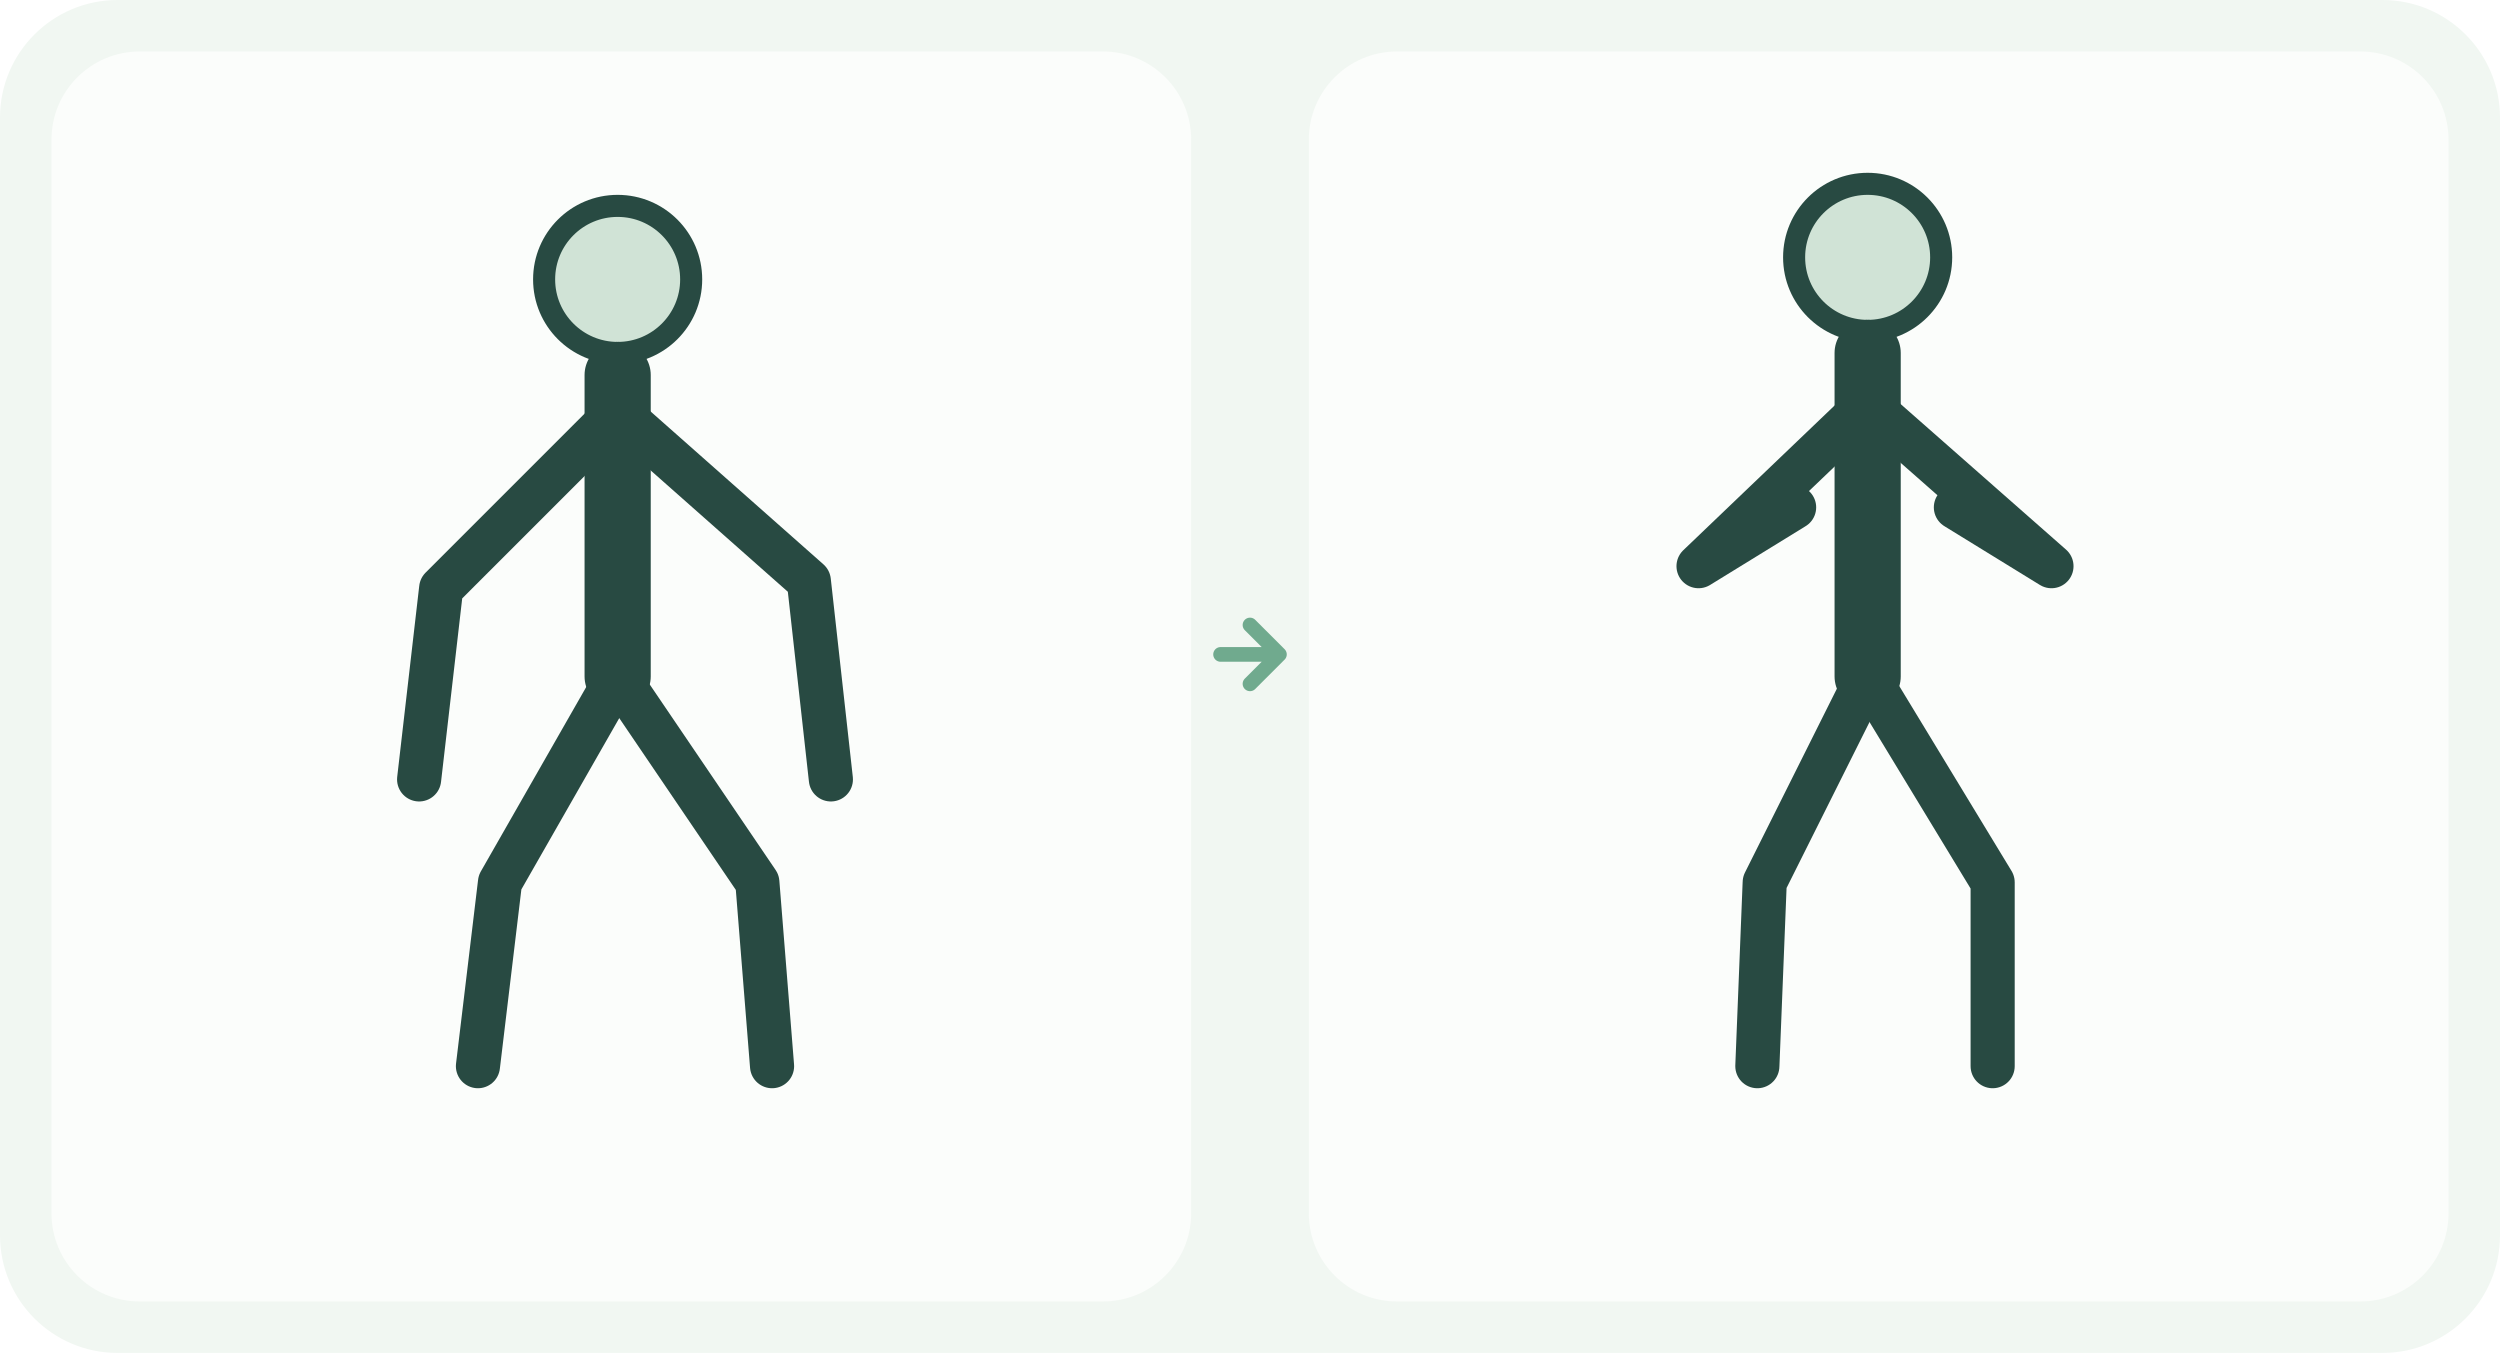
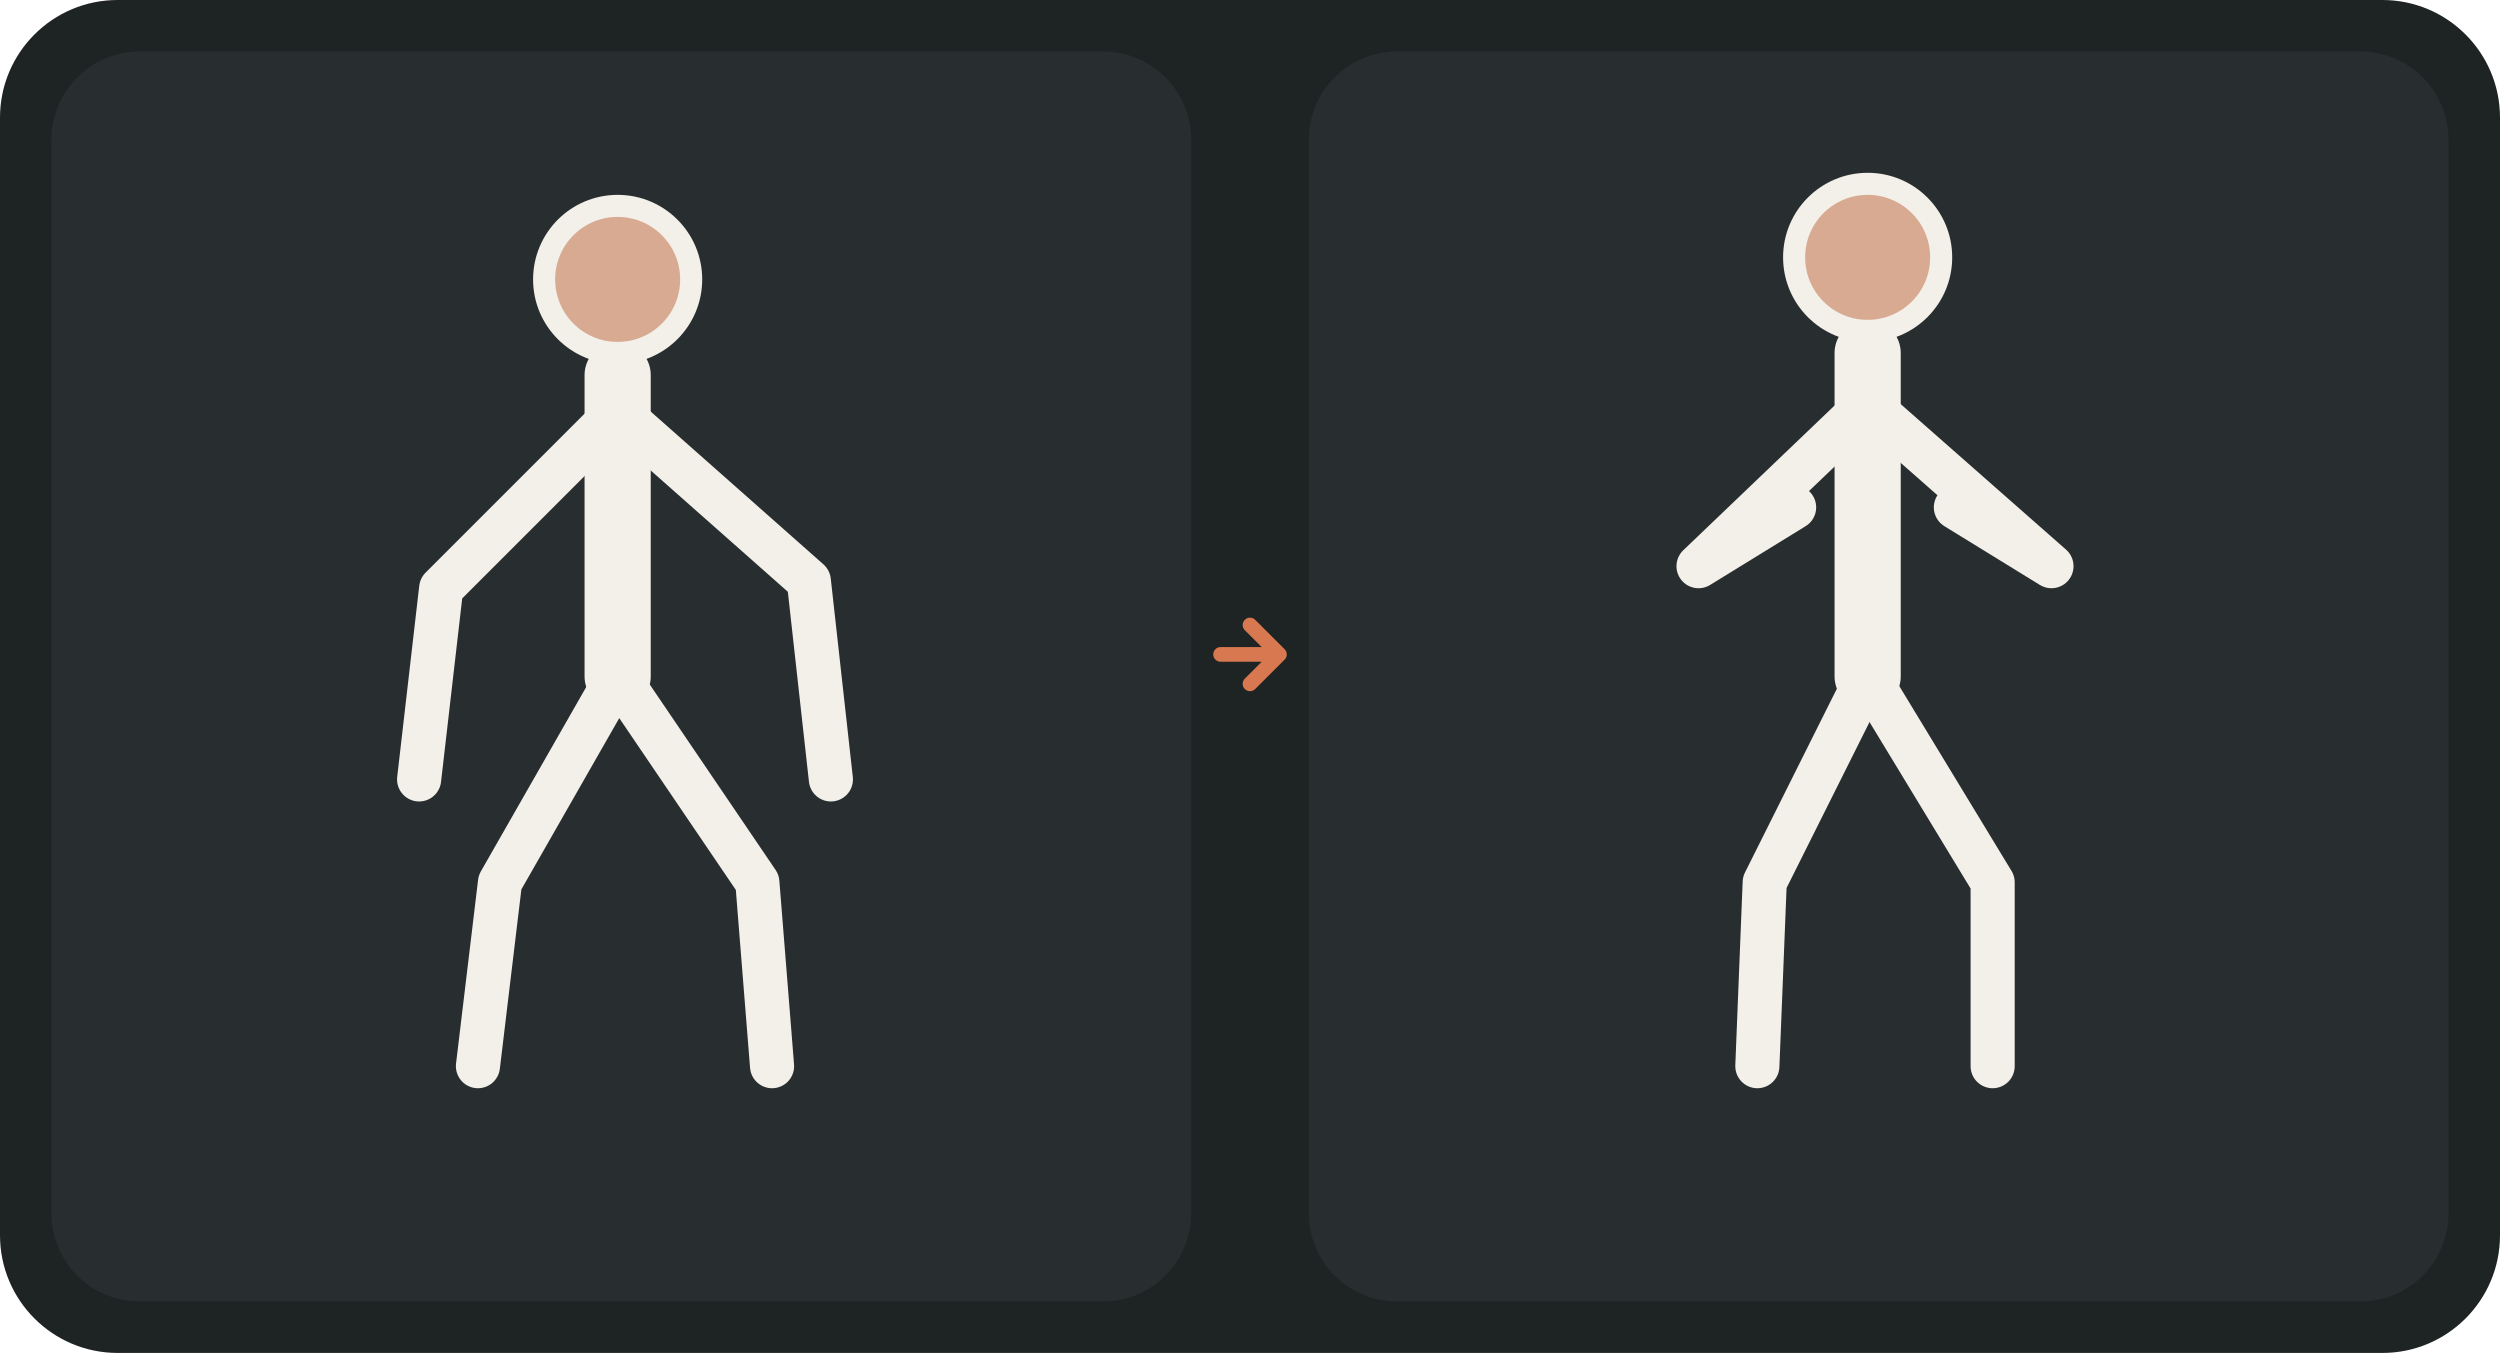
<svg xmlns="http://www.w3.org/2000/svg" viewBox="0 0 340 184" role="img" aria-label="Two positions for curl movement">
-   <rect width="340" height="184" rx="16" fill="#f1f7f2" />
-   <rect x="7" y="7" width="155" height="170" rx="12" fill="#fbfdfb" />
-   <rect x="178" y="7" width="155" height="170" rx="12" fill="#fbfdfb" />
-   <circle cx="84" cy="38" r="10" fill="#d0e3d6" stroke="#284a42" stroke-width="3" />
-   <polyline points="84,51 84,92" fill="none" stroke="#284a42" stroke-width="9" stroke-linejoin="round" stroke-linecap="round" />
-   <polyline points="84,92 68,120 65,145" fill="none" stroke="#284a42" stroke-width="6" stroke-linejoin="round" stroke-linecap="round" />
-   <polyline points="84,92 103,120 105,145" fill="none" stroke="#284a42" stroke-width="6" stroke-linejoin="round" stroke-linecap="round" />
-   <polyline points="84,56 60,80 57,106" fill="none" stroke="#284a42" stroke-width="6" stroke-linejoin="round" stroke-linecap="round" />
-   <polyline points="84,56 110,79 113,106" fill="none" stroke="#284a42" stroke-width="6" stroke-linejoin="round" stroke-linecap="round" />
-   <circle cx="254" cy="35" r="10" fill="#d0e3d6" stroke="#284a42" stroke-width="3" />
-   <polyline points="254,48 254,92" fill="none" stroke="#284a42" stroke-width="9" stroke-linejoin="round" stroke-linecap="round" />
-   <polyline points="254,92 240,120 239,145" fill="none" stroke="#284a42" stroke-width="6" stroke-linejoin="round" stroke-linecap="round" />
-   <polyline points="254,92 271,120 271,145" fill="none" stroke="#284a42" stroke-width="6" stroke-linejoin="round" stroke-linecap="round" />
-   <polyline points="254,55 231,77 244,69" fill="none" stroke="#284a42" stroke-width="6" stroke-linejoin="round" stroke-linecap="round" />
-   <polyline points="254,55 279,77 266,69" fill="none" stroke="#284a42" stroke-width="6" stroke-linejoin="round" stroke-linecap="round" />
-   <path d="M166 89h8m-4-4 4 4-4 4" fill="none" stroke="#70aa8e" stroke-width="2" stroke-linecap="round" stroke-linejoin="round" />
+   <rect width="340" height="184" rx="16" fill="#1e2324" />
+   <rect x="7" y="7" width="155" height="170" rx="12" fill="#282d2f" />
+   <rect x="178" y="7" width="155" height="170" rx="12" fill="#282d2f" />
+   <circle cx="84" cy="38" r="10" fill="#d8aa92" stroke="#f2f0e9" stroke-width="3" />
+   <polyline points="84,51 84,92" fill="none" stroke="#f2f0e9" stroke-width="9" stroke-linejoin="round" stroke-linecap="round" />
+   <polyline points="84,92 68,120 65,145" fill="none" stroke="#f2f0e9" stroke-width="6" stroke-linejoin="round" stroke-linecap="round" />
+   <polyline points="84,92 103,120 105,145" fill="none" stroke="#f2f0e9" stroke-width="6" stroke-linejoin="round" stroke-linecap="round" />
+   <polyline points="84,56 60,80 57,106" fill="none" stroke="#f2f0e9" stroke-width="6" stroke-linejoin="round" stroke-linecap="round" />
+   <polyline points="84,56 110,79 113,106" fill="none" stroke="#f2f0e9" stroke-width="6" stroke-linejoin="round" stroke-linecap="round" />
+   <circle cx="254" cy="35" r="10" fill="#d8aa92" stroke="#f2f0e9" stroke-width="3" />
+   <polyline points="254,48 254,92" fill="none" stroke="#f2f0e9" stroke-width="9" stroke-linejoin="round" stroke-linecap="round" />
+   <polyline points="254,92 240,120 239,145" fill="none" stroke="#f2f0e9" stroke-width="6" stroke-linejoin="round" stroke-linecap="round" />
+   <polyline points="254,92 271,120 271,145" fill="none" stroke="#f2f0e9" stroke-width="6" stroke-linejoin="round" stroke-linecap="round" />
+   <polyline points="254,55 231,77 244,69" fill="none" stroke="#f2f0e9" stroke-width="6" stroke-linejoin="round" stroke-linecap="round" />
+   <polyline points="254,55 279,77 266,69" fill="none" stroke="#f2f0e9" stroke-width="6" stroke-linejoin="round" stroke-linecap="round" />
+   <path d="M166 89h8m-4-4 4 4-4 4" fill="none" stroke="#d77850" stroke-width="2" stroke-linecap="round" stroke-linejoin="round" />
</svg>
